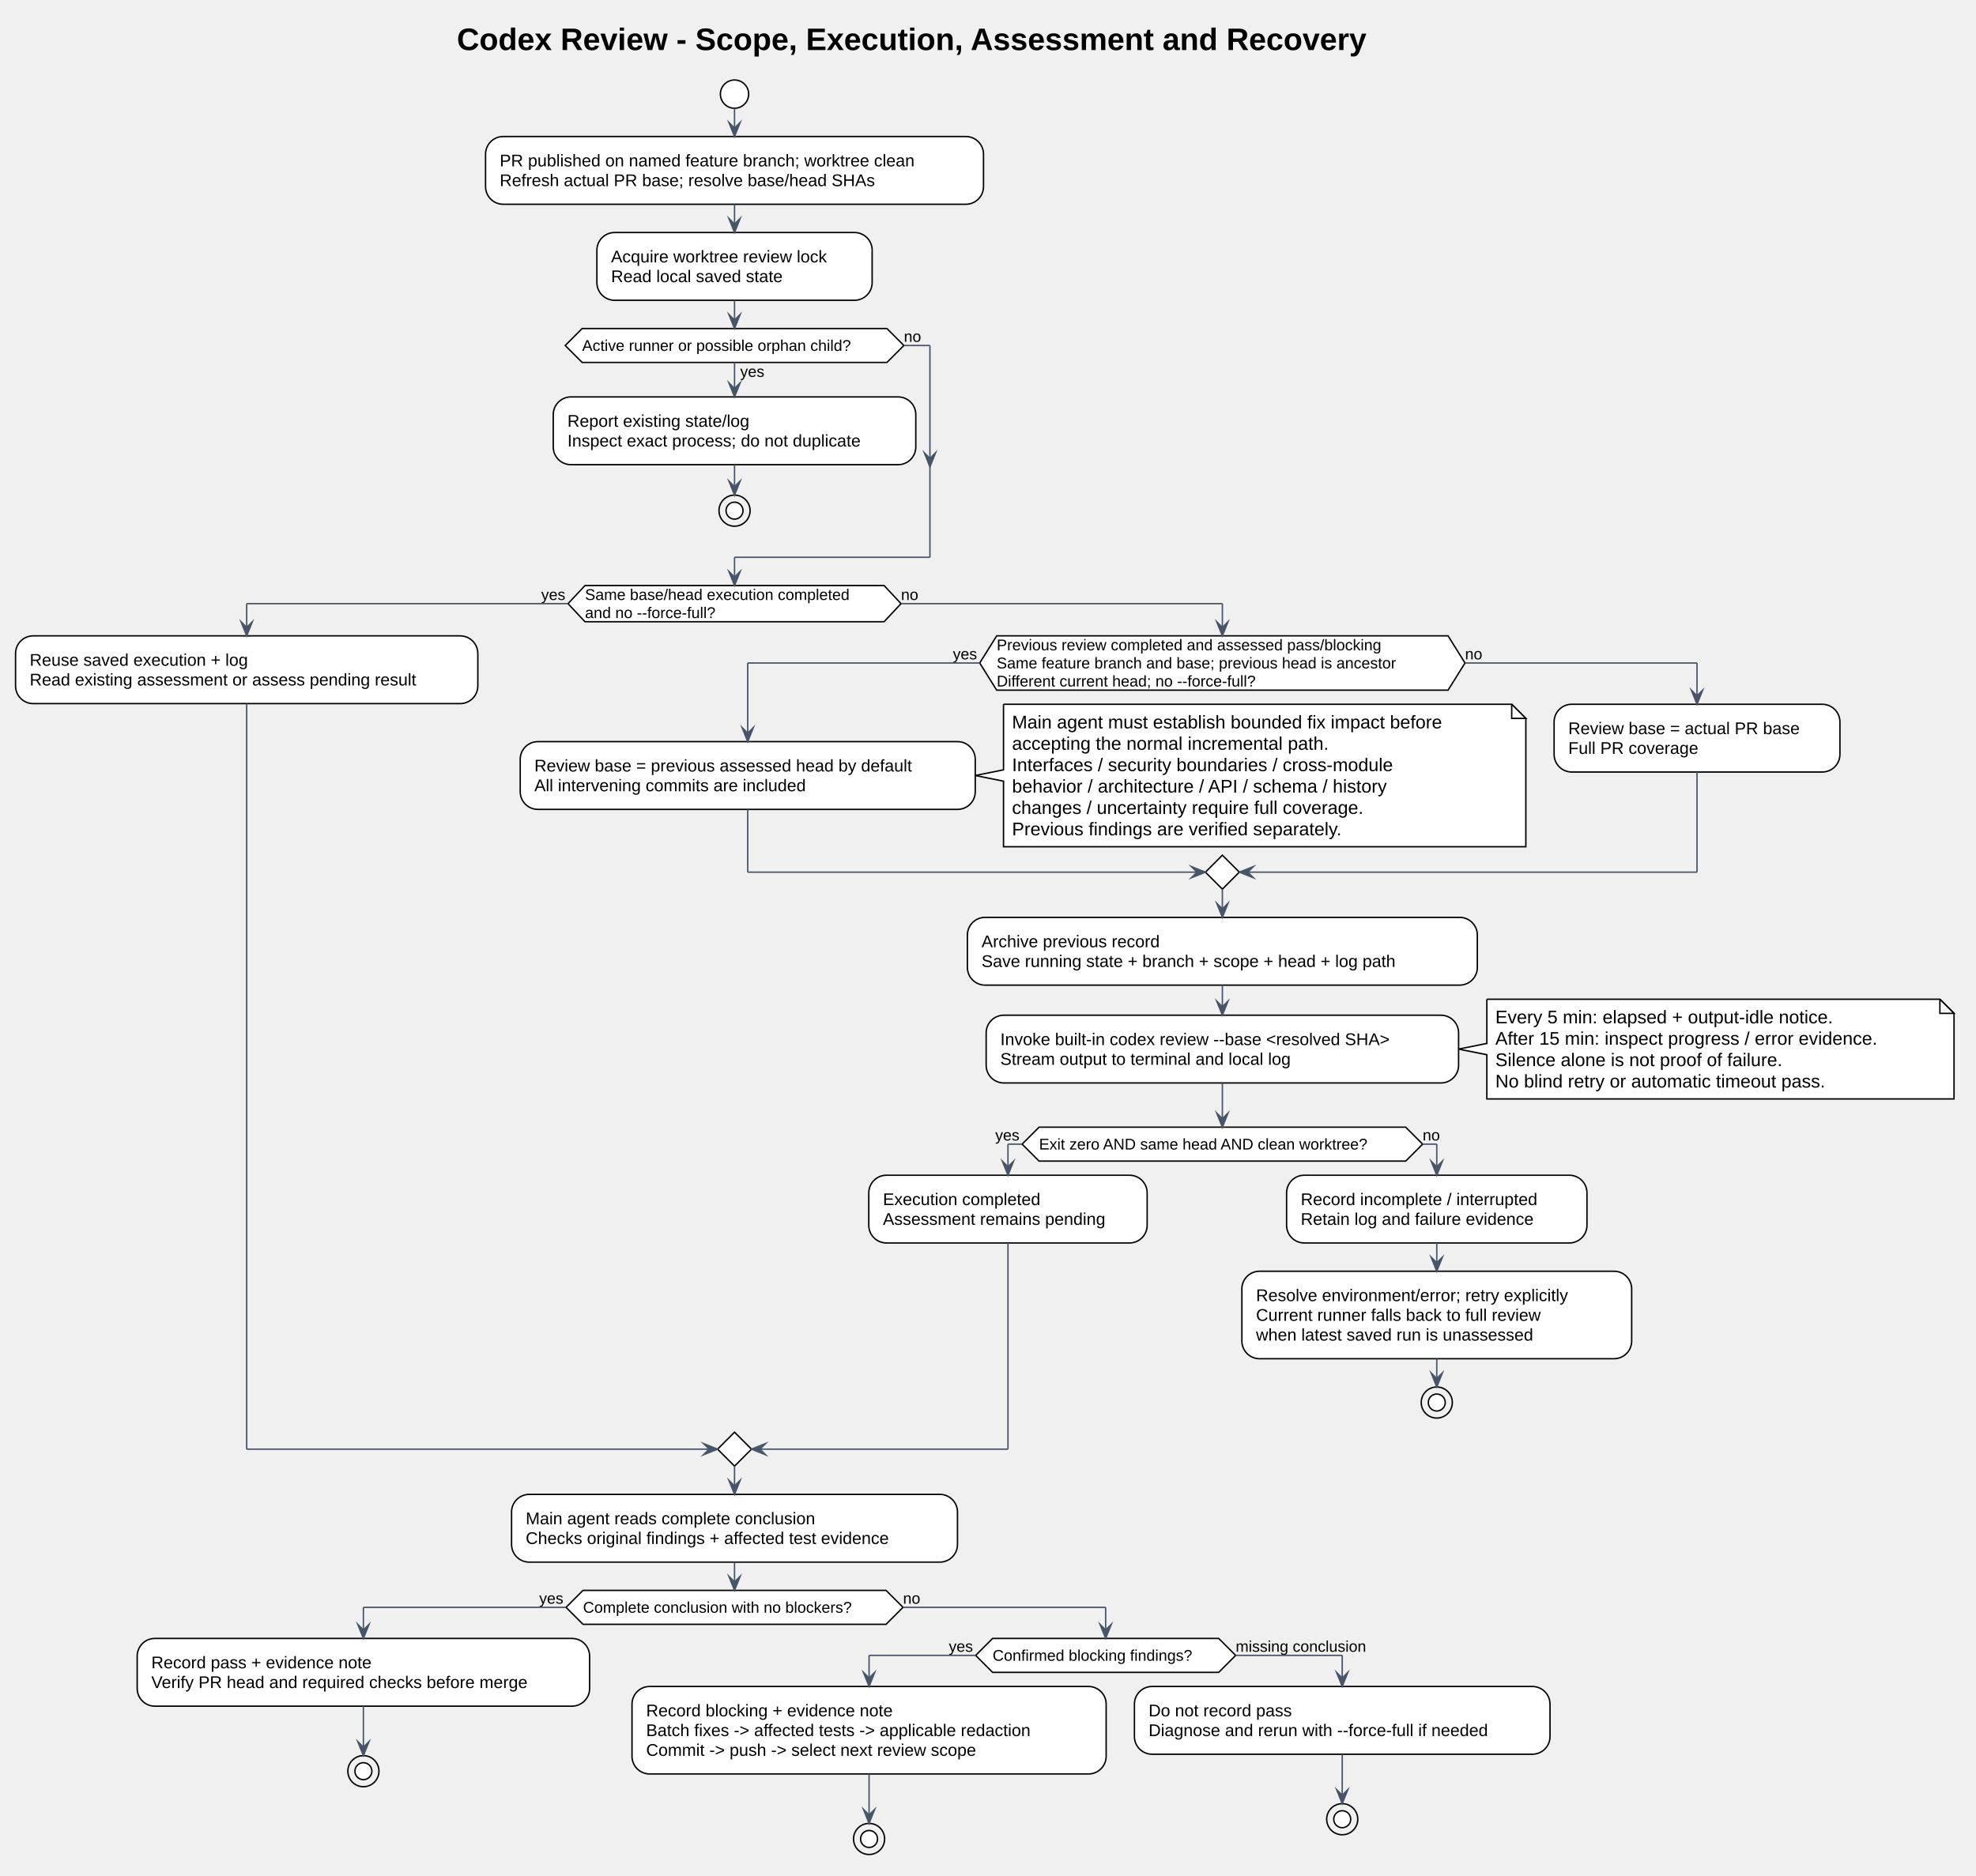
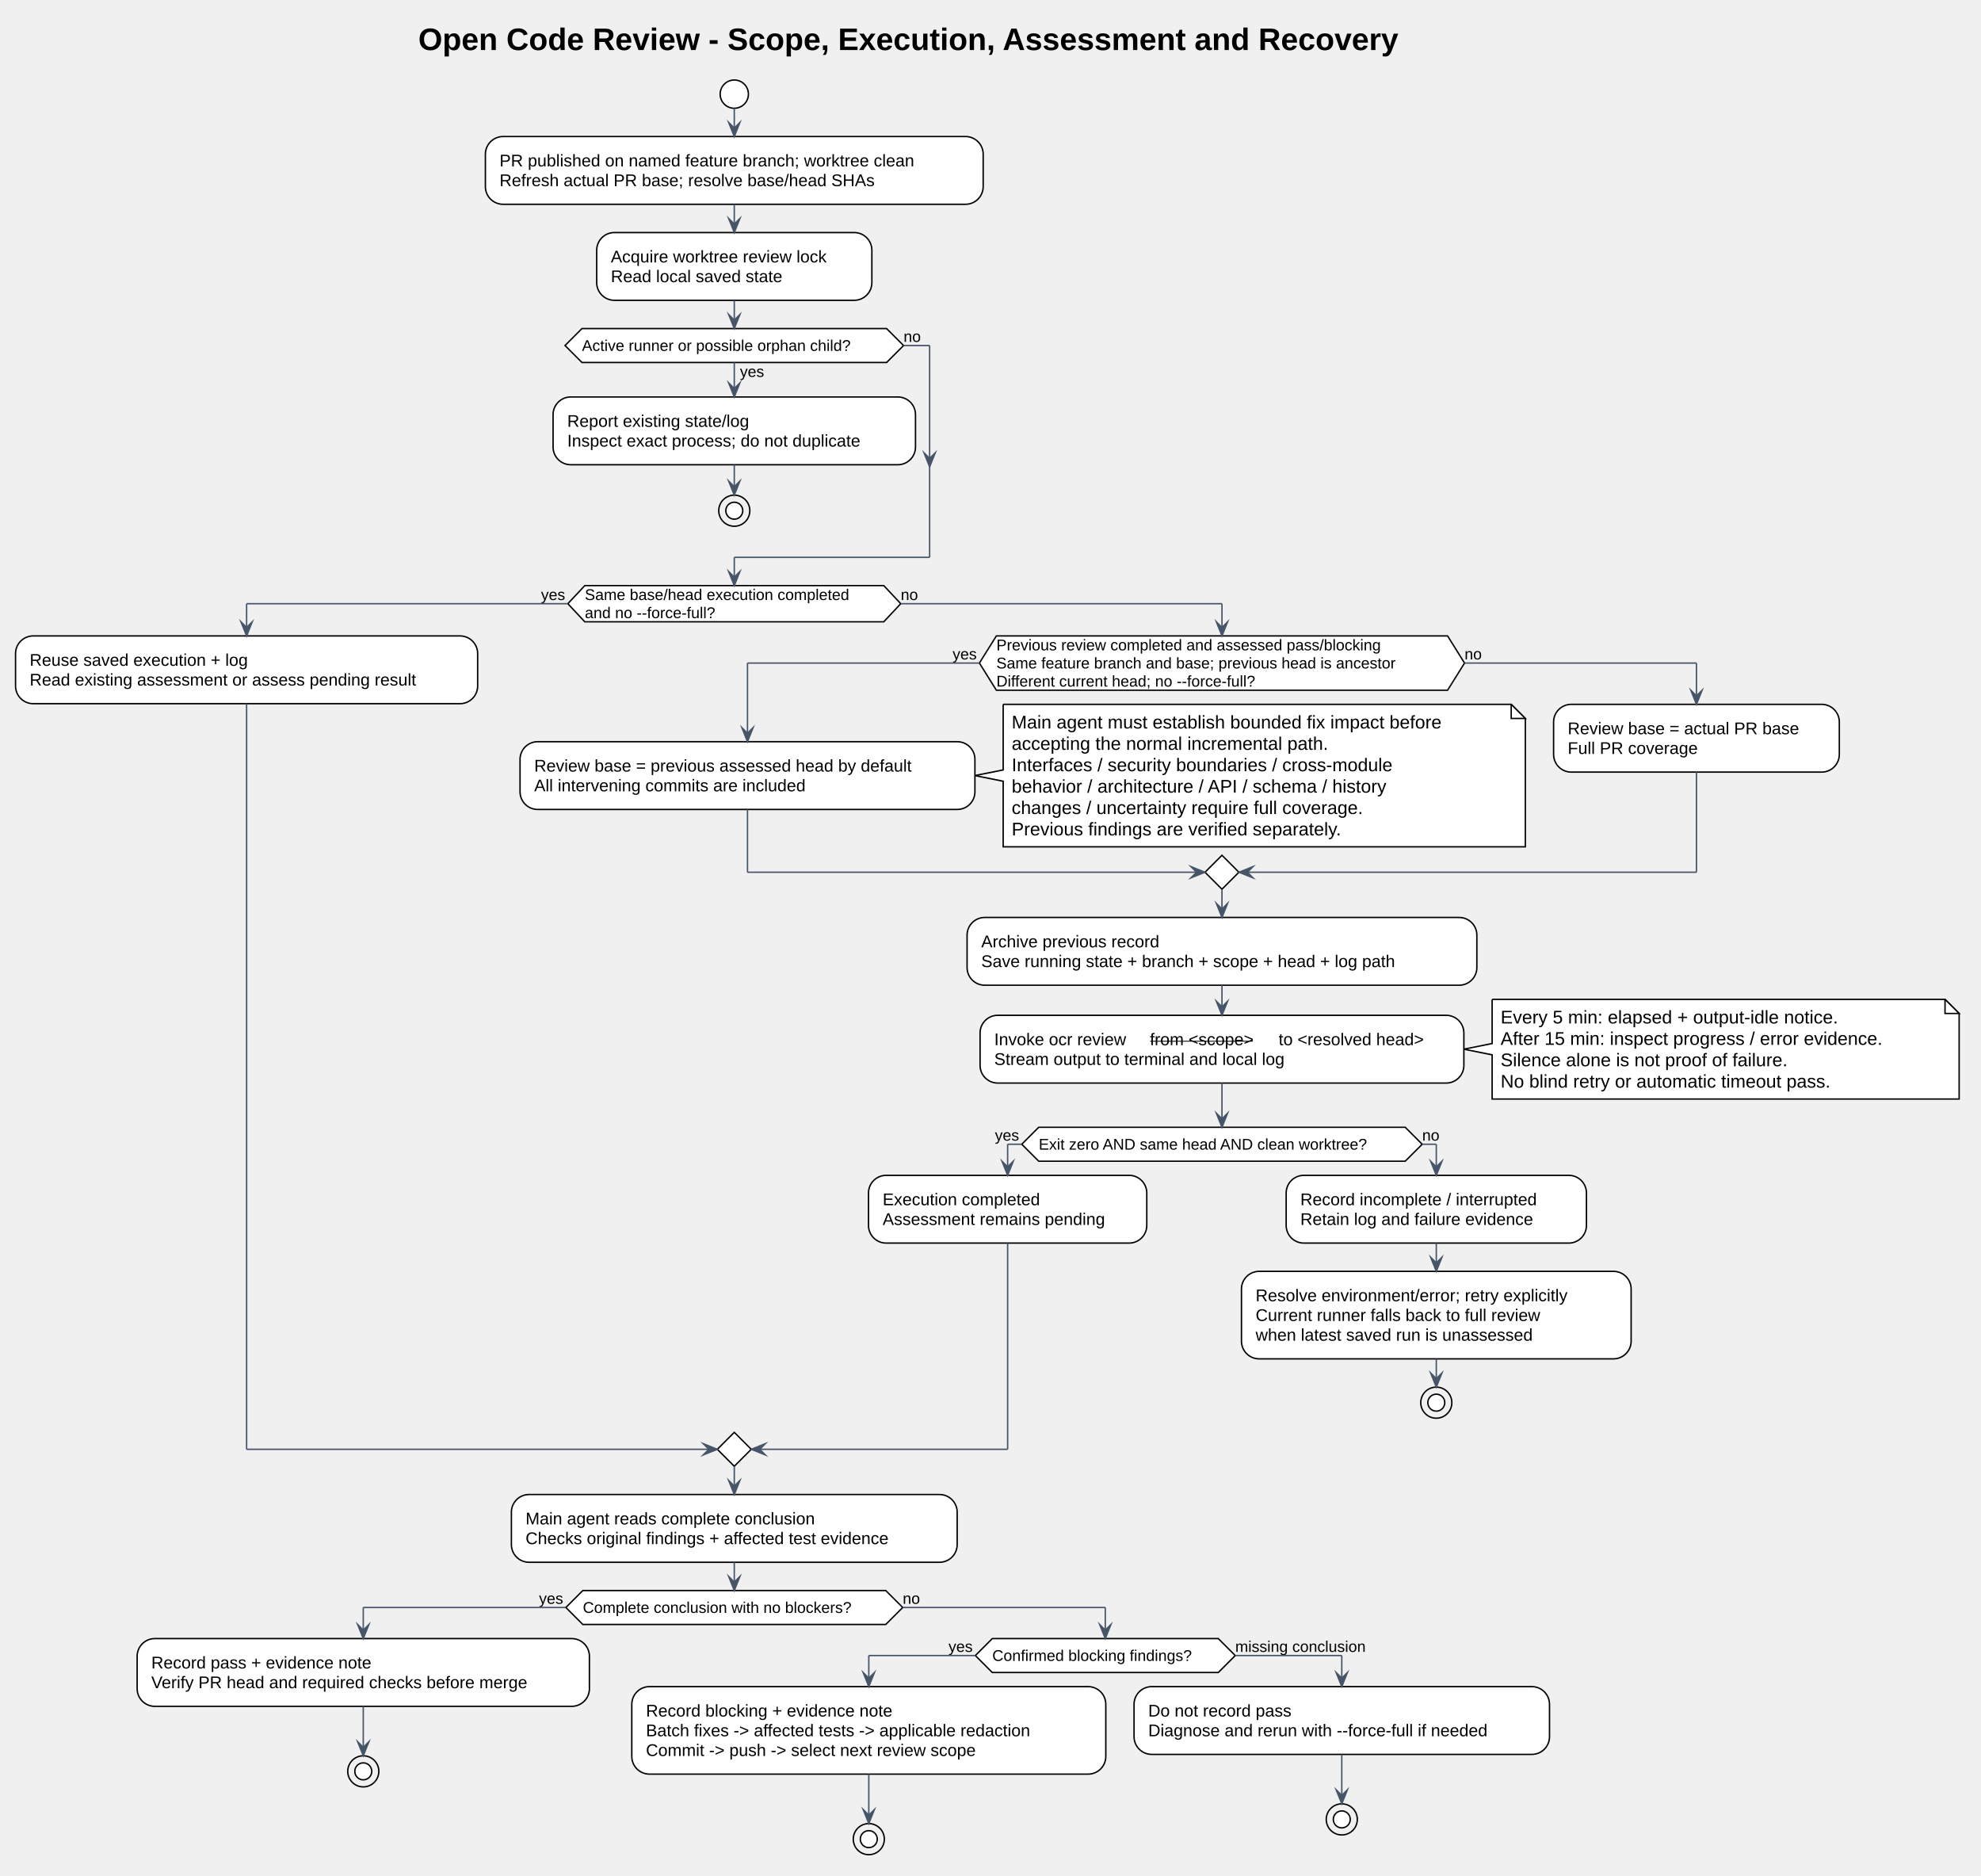
- <svg xmlns="http://www.w3.org/2000/svg" contentStyleType="text/css" data-diagram-type="ACTIVITY" height="1327px" preserveAspectRatio="none" style="width:1398px;height:1327px;background:#FFFFFF;" version="1.1" viewBox="0 0 1398 1327" width="1398px" zoomAndPan="magnify">
+ <svg xmlns="http://www.w3.org/2000/svg" contentStyleType="text/css" data-diagram-type="ACTIVITY" height="1327px" preserveAspectRatio="none" style="width:1402px;height:1327px;background:#FFFFFF;" version="1.1" viewBox="0 0 1402 1327" width="1402px" zoomAndPan="magnify">
  <defs />
  <g>
    <g class="title" data-source-line="5">
-       <text fill="#000000" font-family="Arial" font-size="22" font-weight="700" lengthAdjust="spacing" textLength="749.987" x="323.232" y="35.421">Codex Review - Scope, Execution, Assessment and Recovery</text>
+       <text fill="#000000" font-family="Arial" font-size="22" font-weight="700" lengthAdjust="spacing" textLength="808.489" x="296.022" y="35.421">Open Code Review - Scope, Execution, Assessment and Recovery</text>
    </g>
    <ellipse cx="519.671" cy="66.609" fill="#FFFFFF" rx="10" ry="10" style="stroke:#000000;stroke-width:1;" />
    <rect fill="#FFFFFF" height="47.938" rx="12.5" ry="12.5" style="stroke:#000000;stroke-width:1;" width="352.297" x="343.522" y="96.609" />
    <text fill="#000000" font-family="Arial" font-size="12" lengthAdjust="spacing" textLength="332.297" x="353.522" y="117.748">PR published on named feature branch; worktree clean</text>
    <text fill="#000000" font-family="Arial" font-size="12" lengthAdjust="spacing" textLength="291.615" x="353.522" y="131.717">Refresh actual PR base; resolve base/head SHAs</text>
    <rect fill="#FFFFFF" height="47.938" rx="12.5" ry="12.5" style="stroke:#000000;stroke-width:1;" width="194.738" x="422.301" y="164.547" />
    <text fill="#000000" font-family="Arial" font-size="12" lengthAdjust="spacing" textLength="174.738" x="432.301" y="185.685">Acquire worktree review lock</text>
    <text fill="#000000" font-family="Arial" font-size="12" lengthAdjust="spacing" textLength="136.201" x="432.301" y="199.654">Read local saved state</text>
    <rect fill="#FFFFFF" height="47.938" rx="12.5" ry="12.5" style="stroke:#000000;stroke-width:1;" width="256.49" x="391.425" y="280.887" />
    <text fill="#000000" font-family="Arial" font-size="12" lengthAdjust="spacing" textLength="148.014" x="401.425" y="302.025">Report existing state/log</text>
    <text fill="#000000" font-family="Arial" font-size="12" lengthAdjust="spacing" textLength="236.49" x="401.425" y="315.994">Inspect exact process; do not duplicate</text>
    <ellipse cx="519.671" cy="361.356" fill="none" rx="11" ry="11" style="stroke:#000000;stroke-width:1;" />
    <ellipse cx="519.671" cy="361.356" fill="#FFFFFF" rx="6" ry="6" style="stroke:#000000;stroke-width:1;" />
    <polygon fill="#FFFFFF" points="411.875,232.484,627.466,232.484,639.466,244.484,627.466,256.484,411.875,256.484,399.875,244.484,411.875,232.484" style="stroke:#000000;stroke-width:1;stroke-linejoin:miter;stroke-miterlimit:10;" />
    <text fill="#000000" font-family="Arial" font-size="11" lengthAdjust="spacing" textLength="19.008" x="523.671" y="266.695">yes</text>
    <text fill="#000000" font-family="Arial" font-size="11" lengthAdjust="spacing" textLength="215.59" x="411.875" y="248.292">Active runner or possible orphan child?</text>
    <text fill="#000000" font-family="Arial" font-size="11" lengthAdjust="spacing" textLength="13.702" x="639.466" y="241.89">no</text>
    <polygon fill="#FFFFFF" points="413.879,414.356,625.462,414.356,637.462,427.16,625.462,439.965,413.879,439.965,401.879,427.16,413.879,414.356" style="stroke:#000000;stroke-width:1;stroke-linejoin:miter;stroke-miterlimit:10;" />
    <text fill="#000000" font-family="Arial" font-size="11" lengthAdjust="spacing" textLength="211.583" x="413.879" y="424.566">Same base/head execution completed</text>
    <text fill="#000000" font-family="Arial" font-size="11" lengthAdjust="spacing" textLength="104.033" x="413.879" y="437.371">and no --force-full?</text>
    <text fill="#000000" font-family="Arial" font-size="11" lengthAdjust="spacing" textLength="19.008" x="382.871" y="424.566">yes</text>
    <text fill="#000000" font-family="Arial" font-size="11" lengthAdjust="spacing" textLength="13.702" x="637.462" y="424.566">no</text>
    <rect fill="#FFFFFF" height="47.938" rx="12.5" ry="12.5" style="stroke:#000000;stroke-width:1;" width="327.049" x="11" y="449.965" />
    <text fill="#000000" font-family="Arial" font-size="12" lengthAdjust="spacing" textLength="175.33" x="21" y="471.103">Reuse saved execution + log</text>
    <text fill="#000000" font-family="Arial" font-size="12" lengthAdjust="spacing" textLength="307.049" x="21" y="485.072">Read existing assessment or assess pending result</text>
    <polygon fill="#FFFFFF" points="705.148,449.965,1024.486,449.965,1036.486,469.172,1024.486,488.379,705.148,488.379,693.148,469.172,705.148,449.965" style="stroke:#000000;stroke-width:1;stroke-linejoin:miter;stroke-miterlimit:10;" />
    <text fill="#000000" font-family="Arial" font-size="11" lengthAdjust="spacing" textLength="305.352" x="705.148" y="460.175">Previous review completed and assessed pass/blocking</text>
    <text fill="#000000" font-family="Arial" font-size="11" lengthAdjust="spacing" textLength="319.338" x="705.148" y="472.98">Same feature branch and base; previous head is ancestor</text>
    <text fill="#000000" font-family="Arial" font-size="11" lengthAdjust="spacing" textLength="210.23" x="705.148" y="485.785">Different current head; no --force-full?</text>
    <text fill="#000000" font-family="Arial" font-size="11" lengthAdjust="spacing" textLength="19.008" x="674.139" y="466.578">yes</text>
    <text fill="#000000" font-family="Arial" font-size="11" lengthAdjust="spacing" textLength="13.702" x="1036.486" y="466.578">no</text>
    <path d="M709.977,498.379 L709.977,544.777 L689.977,548.777 L709.977,552.777 L709.977,599.176 A0,0 0 0 0 709.977,599.176 L1079.514,599.176 A0,0 0 0 0 1079.514,599.176 L1079.514,508.379 L1069.514,498.379 L709.977,498.379 A0,0 0 0 0 709.977,498.379" fill="#FFFFFF" style="stroke:#000000;stroke-width:1;" />
    <path d="M1069.514,498.379 L1069.514,508.379 L1079.514,508.379 L1069.514,498.379" fill="#FFFFFF" style="stroke:#000000;stroke-width:1;" />
    <text fill="#000000" font-family="Arial" font-size="13" lengthAdjust="spacing" textLength="348.537" x="715.977" y="515.446">Main agent must establish bounded fix impact before</text>
    <text fill="#000000" font-family="Arial" font-size="13" lengthAdjust="spacing" textLength="258.959" x="715.977" y="530.579">accepting the normal incremental path.</text>
    <text fill="#000000" font-family="Arial" font-size="13" lengthAdjust="spacing" textLength="306.332" x="715.977" y="545.711">Interfaces / security boundaries / cross-module</text>
    <text fill="#000000" font-family="Arial" font-size="13" lengthAdjust="spacing" textLength="302.935" x="715.977" y="560.844">behavior / architecture / API / schema / history</text>
    <text fill="#000000" font-family="Arial" font-size="13" lengthAdjust="spacing" textLength="285.644" x="715.977" y="575.977">changes / uncertainty require full coverage.</text>
    <text fill="#000000" font-family="Arial" font-size="13" lengthAdjust="spacing" textLength="266.767" x="715.977" y="591.11">Previous findings are verified separately.</text>
    <rect fill="#FFFFFF" height="47.938" rx="12.5" ry="12.5" style="stroke:#000000;stroke-width:1;" width="321.928" x="368.049" y="524.809" />
    <text fill="#000000" font-family="Arial" font-size="12" lengthAdjust="spacing" textLength="301.928" x="378.049" y="545.947">Review base = previous assessed head by default</text>
    <text fill="#000000" font-family="Arial" font-size="12" lengthAdjust="spacing" textLength="221.115" x="378.049" y="559.916">All intervening commits are included</text>
    <rect fill="#FFFFFF" height="47.938" rx="12.5" ry="12.5" style="stroke:#000000;stroke-width:1;" width="202.215" x="1099.514" y="498.379" />
    <text fill="#000000" font-family="Arial" font-size="12" lengthAdjust="spacing" textLength="182.215" x="1109.514" y="519.518">Review base = actual PR base</text>
    <text fill="#000000" font-family="Arial" font-size="12" lengthAdjust="spacing" textLength="100.09" x="1109.514" y="533.486">Full PR coverage</text>
    <polygon fill="#FFFFFF" points="864.817,605.176,876.817,617.176,864.817,629.176,852.817,617.176,864.817,605.176" style="stroke:#000000;stroke-width:1;stroke-linejoin:miter;stroke-miterlimit:10;" />
    <rect fill="#FFFFFF" height="47.938" rx="12.5" ry="12.5" style="stroke:#000000;stroke-width:1;" width="360.775" x="684.429" y="649.176" />
    <text fill="#000000" font-family="Arial" font-size="12" lengthAdjust="spacing" textLength="143.168" x="694.429" y="670.314">Archive previous record</text>
    <text fill="#000000" font-family="Arial" font-size="12" lengthAdjust="spacing" textLength="340.775" x="694.429" y="684.283">Save running state + branch + scope + head + log path</text>
-     <path d="M1051.933,707.113 L1051.933,738.379 L1031.933,742.379 L1051.933,746.379 L1051.933,777.644 A0,0 0 0 0 1051.933,777.644 L1382.451,777.644 A0,0 0 0 0 1382.451,777.644 L1382.451,717.113 L1372.451,707.113 L1051.933,707.113 A0,0 0 0 0 1051.933,707.113" fill="#FFFFFF" style="stroke:#000000;stroke-width:1;" />
-     <path d="M1372.451,707.113 L1372.451,717.113 L1382.451,717.113 L1372.451,707.113" fill="#FFFFFF" style="stroke:#000000;stroke-width:1;" />
-     <text fill="#000000" font-family="Arial" font-size="13" lengthAdjust="spacing" textLength="275.869" x="1057.933" y="724.18">Every 5 min: elapsed + output-idle notice.</text>
-     <text fill="#000000" font-family="Arial" font-size="13" lengthAdjust="spacing" textLength="309.518" x="1057.933" y="739.313">After 15 min: inspect progress / error evidence.</text>
-     <text fill="#000000" font-family="Arial" font-size="13" lengthAdjust="spacing" textLength="231.188" x="1057.933" y="754.446">Silence alone is not proof of failure.</text>
-     <text fill="#000000" font-family="Arial" font-size="13" lengthAdjust="spacing" textLength="269.515" x="1057.933" y="769.579">No blind retry or automatic timeout pass.</text>
-     <rect fill="#FFFFFF" height="47.938" rx="12.5" ry="12.5" style="stroke:#000000;stroke-width:1;" width="334.232" x="697.701" y="718.41" />
-     <text fill="#000000" font-family="Arial" font-size="12" lengthAdjust="spacing" textLength="314.232" x="707.701" y="739.549">Invoke built-in codex review --base &lt;resolved SHA&gt;</text>
-     <text fill="#000000" font-family="Arial" font-size="12" lengthAdjust="spacing" textLength="237.363" x="707.701" y="753.518">Stream output to terminal and local log</text>
+     <path d="M1056.014,707.113 L1056.014,738.379 L1036.014,742.379 L1056.014,746.379 L1056.014,777.644 A0,0 0 0 0 1056.014,777.644 L1386.532,777.644 A0,0 0 0 0 1386.532,777.644 L1386.532,717.113 L1376.532,707.113 L1056.014,707.113 A0,0 0 0 0 1056.014,707.113" fill="#FFFFFF" style="stroke:#000000;stroke-width:1;" />
+     <path d="M1376.532,707.113 L1376.532,717.113 L1386.532,717.113 L1376.532,707.113" fill="#FFFFFF" style="stroke:#000000;stroke-width:1;" />
+     <text fill="#000000" font-family="Arial" font-size="13" lengthAdjust="spacing" textLength="275.869" x="1062.014" y="724.18">Every 5 min: elapsed + output-idle notice.</text>
+     <text fill="#000000" font-family="Arial" font-size="13" lengthAdjust="spacing" textLength="309.518" x="1062.014" y="739.313">After 15 min: inspect progress / error evidence.</text>
+     <text fill="#000000" font-family="Arial" font-size="13" lengthAdjust="spacing" textLength="231.188" x="1062.014" y="754.446">Silence alone is not proof of failure.</text>
+     <text fill="#000000" font-family="Arial" font-size="13" lengthAdjust="spacing" textLength="269.515" x="1062.014" y="769.579">No blind retry or automatic timeout pass.</text>
+     <rect fill="#FFFFFF" height="47.938" rx="12.5" ry="12.5" style="stroke:#000000;stroke-width:1;" width="342.394" x="693.62" y="718.41" />
+     <text fill="#000000" font-family="Arial" font-size="12" lengthAdjust="spacing" textLength="106.371" x="703.62" y="739.549">Invoke ocr review</text>
+     <text fill="#000000" font-family="Arial" font-size="12" lengthAdjust="spacing" text-decoration="line-through" textLength="87.305" x="813.805" y="739.549">from &lt;scope&gt;</text>
+     <text fill="#000000" font-family="Arial" font-size="12" lengthAdjust="spacing" textLength="121.09" x="904.924" y="739.549">to &lt;resolved head&gt;</text>
+     <text fill="#000000" font-family="Arial" font-size="12" lengthAdjust="spacing" textLength="237.363" x="703.62" y="753.518">Stream output to terminal and local log</text>
    <polygon fill="#FFFFFF" points="735.129,797.644,994.505,797.644,1006.505,809.644,994.505,821.644,735.129,821.644,723.129,809.644,735.129,797.644" style="stroke:#000000;stroke-width:1;stroke-linejoin:miter;stroke-miterlimit:10;" />
    <text fill="#000000" font-family="Arial" font-size="11" lengthAdjust="spacing" textLength="259.375" x="735.129" y="813.453">Exit zero AND same head AND clean worktree?</text>
    <text fill="#000000" font-family="Arial" font-size="11" lengthAdjust="spacing" textLength="19.008" x="704.121" y="807.05">yes</text>
    <text fill="#000000" font-family="Arial" font-size="11" lengthAdjust="spacing" textLength="13.702" x="1006.505" y="807.05">no</text>
    <rect fill="#FFFFFF" height="47.938" rx="12.5" ry="12.5" style="stroke:#000000;stroke-width:1;" width="196.941" x="614.658" y="831.644" />
    <text fill="#000000" font-family="Arial" font-size="12" lengthAdjust="spacing" textLength="126.738" x="624.658" y="852.783">Execution completed</text>
    <text fill="#000000" font-family="Arial" font-size="12" lengthAdjust="spacing" textLength="176.941" x="624.658" y="866.752">Assessment remains pending</text>
    <rect fill="#FFFFFF" height="47.938" rx="12.5" ry="12.5" style="stroke:#000000;stroke-width:1;" width="212.51" x="910.25" y="831.644" />
    <text fill="#000000" font-family="Arial" font-size="12" lengthAdjust="spacing" textLength="192.51" x="920.25" y="852.783">Record incomplete / interrupted</text>
    <text fill="#000000" font-family="Arial" font-size="12" lengthAdjust="spacing" textLength="187.418" x="920.25" y="866.752">Retain log and failure evidence</text>
    <rect fill="#FFFFFF" height="61.906" rx="12.5" ry="12.5" style="stroke:#000000;stroke-width:1;" width="275.773" x="878.618" y="899.582" />
    <text fill="#000000" font-family="Arial" font-size="12" lengthAdjust="spacing" textLength="255.773" x="888.618" y="920.721">Resolve environment/error; retry explicitly</text>
    <text fill="#000000" font-family="Arial" font-size="12" lengthAdjust="spacing" textLength="232.008" x="888.618" y="934.689">Current runner falls back to full review</text>
    <text fill="#000000" font-family="Arial" font-size="12" lengthAdjust="spacing" textLength="220.606" x="888.618" y="948.658">when latest saved run is unassessed</text>
    <ellipse cx="1016.505" cy="992.488" fill="none" rx="11" ry="11" style="stroke:#000000;stroke-width:1;" />
    <ellipse cx="1016.505" cy="992.488" fill="#FFFFFF" rx="6" ry="6" style="stroke:#000000;stroke-width:1;" />
    <polygon fill="#FFFFFF" points="519.671,1013.488,531.671,1025.488,519.671,1037.488,507.671,1025.488,519.671,1013.488" style="stroke:#000000;stroke-width:1;stroke-linejoin:miter;stroke-miterlimit:10;" />
    <rect fill="#FFFFFF" height="47.938" rx="12.5" ry="12.5" style="stroke:#000000;stroke-width:1;" width="315.488" x="361.926" y="1057.488" />
    <text fill="#000000" font-family="Arial" font-size="12" lengthAdjust="spacing" textLength="231.773" x="371.926" y="1078.627">Main agent reads complete conclusion</text>
    <text fill="#000000" font-family="Arial" font-size="12" lengthAdjust="spacing" textLength="295.488" x="371.926" y="1092.596">Checks original findings + affected test evidence</text>
    <polygon fill="#FFFFFF" points="412.472,1125.426,626.87,1125.426,638.87,1137.426,626.87,1149.426,412.472,1149.426,400.472,1137.426,412.472,1125.426" style="stroke:#000000;stroke-width:1;stroke-linejoin:miter;stroke-miterlimit:10;" />
    <text fill="#000000" font-family="Arial" font-size="11" lengthAdjust="spacing" textLength="214.398" x="412.472" y="1141.234">Complete conclusion with no blockers?</text>
    <text fill="#000000" font-family="Arial" font-size="11" lengthAdjust="spacing" textLength="19.008" x="381.463" y="1134.832">yes</text>
    <text fill="#000000" font-family="Arial" font-size="11" lengthAdjust="spacing" textLength="13.702" x="638.87" y="1134.832">no</text>
    <rect fill="#FFFFFF" height="47.938" rx="12.5" ry="12.5" style="stroke:#000000;stroke-width:1;" width="320.076" x="97.064" y="1159.426" />
    <text fill="#000000" font-family="Arial" font-size="12" lengthAdjust="spacing" textLength="176.438" x="107.064" y="1180.564">Record pass + evidence note</text>
    <text fill="#000000" font-family="Arial" font-size="12" lengthAdjust="spacing" textLength="300.076" x="107.064" y="1194.533">Verify PR head and required checks before merge</text>
    <ellipse cx="257.102" cy="1253.363" fill="none" rx="11" ry="11" style="stroke:#000000;stroke-width:1;" />
    <ellipse cx="257.102" cy="1253.363" fill="#FFFFFF" rx="6" ry="6" style="stroke:#000000;stroke-width:1;" />
    <polygon fill="#FFFFFF" points="702.264,1159.426,862.215,1159.426,874.215,1171.426,862.215,1183.426,702.264,1183.426,690.264,1171.426,702.264,1159.426" style="stroke:#000000;stroke-width:1;stroke-linejoin:miter;stroke-miterlimit:10;" />
    <text fill="#000000" font-family="Arial" font-size="11" lengthAdjust="spacing" textLength="159.951" x="702.264" y="1175.234">Confirmed blocking findings?</text>
    <text fill="#000000" font-family="Arial" font-size="11" lengthAdjust="spacing" textLength="19.008" x="671.255" y="1168.832">yes</text>
    <text fill="#000000" font-family="Arial" font-size="11" lengthAdjust="spacing" textLength="104.054" x="874.215" y="1168.832">missing conclusion</text>
    <rect fill="#FFFFFF" height="61.906" rx="12.5" ry="12.5" style="stroke:#000000;stroke-width:1;" width="335.457" x="447.14" y="1193.426" />
    <text fill="#000000" font-family="Arial" font-size="12" lengthAdjust="spacing" textLength="199.359" x="457.14" y="1214.564">Record blocking + evidence note</text>
    <text fill="#000000" font-family="Arial" font-size="12" lengthAdjust="spacing" textLength="315.457" x="457.14" y="1228.533">Batch fixes -&gt; affected tests -&gt; applicable redaction</text>
    <text fill="#000000" font-family="Arial" font-size="12" lengthAdjust="spacing" textLength="269.279" x="457.14" y="1242.502">Commit -&gt; push -&gt; select next review scope</text>
    <ellipse cx="614.869" cy="1301.332" fill="none" rx="11" ry="11" style="stroke:#000000;stroke-width:1;" />
    <ellipse cx="614.869" cy="1301.332" fill="#FFFFFF" rx="6" ry="6" style="stroke:#000000;stroke-width:1;" />
    <rect fill="#FFFFFF" height="47.938" rx="12.5" ry="12.5" style="stroke:#000000;stroke-width:1;" width="294.025" x="802.597" y="1193.426" />
    <text fill="#000000" font-family="Arial" font-size="12" lengthAdjust="spacing" textLength="113.959" x="812.597" y="1214.564">Do not record pass</text>
    <text fill="#000000" font-family="Arial" font-size="12" lengthAdjust="spacing" textLength="274.025" x="812.597" y="1228.533">Diagnose and rerun with --force-full if needed</text>
    <ellipse cx="949.61" cy="1287.363" fill="none" rx="11" ry="11" style="stroke:#000000;stroke-width:1;" />
    <ellipse cx="949.61" cy="1287.363" fill="#FFFFFF" rx="6" ry="6" style="stroke:#000000;stroke-width:1;" />
    <line style="stroke:#475569;stroke-width:1;" x1="519.671" x2="519.671" y1="76.609" y2="96.609" />
    <polygon fill="#475569" points="515.671,86.609,519.671,96.609,523.671,86.609,519.671,90.609" style="stroke:#475569;stroke-width:1;stroke-linejoin:miter;stroke-miterlimit:10;" />
    <line style="stroke:#475569;stroke-width:1;" x1="519.671" x2="519.671" y1="144.547" y2="164.547" />
    <polygon fill="#475569" points="515.671,154.547,519.671,164.547,523.671,154.547,519.671,158.547" style="stroke:#475569;stroke-width:1;stroke-linejoin:miter;stroke-miterlimit:10;" />
    <line style="stroke:#475569;stroke-width:1;" x1="519.671" x2="519.671" y1="328.824" y2="350.356" />
    <polygon fill="#475569" points="515.671,340.356,519.671,350.356,523.671,340.356,519.671,344.356" style="stroke:#475569;stroke-width:1;stroke-linejoin:miter;stroke-miterlimit:10;" />
    <line style="stroke:#475569;stroke-width:1;" x1="519.671" x2="519.671" y1="256.484" y2="280.887" />
    <polygon fill="#475569" points="515.671,270.887,519.671,280.887,523.671,270.887,519.671,274.887" style="stroke:#475569;stroke-width:1;stroke-linejoin:miter;stroke-miterlimit:10;" />
    <line style="stroke:#475569;stroke-width:1;" x1="639.466" x2="657.916" y1="244.484" y2="244.484" />
    <polygon fill="#475569" points="653.916,320.356,657.916,330.356,661.916,320.356,657.916,324.356" style="stroke:#475569;stroke-width:1;stroke-linejoin:miter;stroke-miterlimit:10;" />
    <line style="stroke:#475569;stroke-width:1;" x1="657.916" x2="657.916" y1="244.484" y2="394.356" />
    <line style="stroke:#475569;stroke-width:1;" x1="657.916" x2="519.671" y1="394.356" y2="394.356" />
    <line style="stroke:#475569;stroke-width:1;" x1="519.671" x2="519.671" y1="394.356" y2="414.356" />
    <polygon fill="#475569" points="515.671,404.356,519.671,414.356,523.671,404.356,519.671,408.356" style="stroke:#475569;stroke-width:1;stroke-linejoin:miter;stroke-miterlimit:10;" />
    <line style="stroke:#475569;stroke-width:1;" x1="519.671" x2="519.671" y1="212.484" y2="232.484" />
    <polygon fill="#475569" points="515.671,222.484,519.671,232.484,523.671,222.484,519.671,226.484" style="stroke:#475569;stroke-width:1;stroke-linejoin:miter;stroke-miterlimit:10;" />
    <line style="stroke:#475569;stroke-width:1;" x1="693.148" x2="529.013" y1="469.172" y2="469.172" />
    <line style="stroke:#475569;stroke-width:1;" x1="529.013" x2="529.013" y1="469.172" y2="524.809" />
    <polygon fill="#475569" points="525.013,514.809,529.013,524.809,533.013,514.809,529.013,518.809" style="stroke:#475569;stroke-width:1;stroke-linejoin:miter;stroke-miterlimit:10;" />
    <line style="stroke:#475569;stroke-width:1;" x1="1036.486" x2="1200.621" y1="469.172" y2="469.172" />
    <line style="stroke:#475569;stroke-width:1;" x1="1200.621" x2="1200.621" y1="469.172" y2="498.379" />
    <polygon fill="#475569" points="1196.621,488.379,1200.621,498.379,1204.621,488.379,1200.621,492.379" style="stroke:#475569;stroke-width:1;stroke-linejoin:miter;stroke-miterlimit:10;" />
    <line style="stroke:#475569;stroke-width:1;" x1="529.013" x2="529.013" y1="572.746" y2="617.176" />
    <line style="stroke:#475569;stroke-width:1;" x1="529.013" x2="852.817" y1="617.176" y2="617.176" />
    <polygon fill="#475569" points="842.817,613.176,852.817,617.176,842.817,621.176,846.817,617.176" style="stroke:#475569;stroke-width:1;stroke-linejoin:miter;stroke-miterlimit:10;" />
    <line style="stroke:#475569;stroke-width:1;" x1="1200.621" x2="1200.621" y1="546.316" y2="617.176" />
    <line style="stroke:#475569;stroke-width:1;" x1="1200.621" x2="876.817" y1="617.176" y2="617.176" />
    <polygon fill="#475569" points="886.817,613.176,876.817,617.176,886.817,621.176,882.817,617.176" style="stroke:#475569;stroke-width:1;stroke-linejoin:miter;stroke-miterlimit:10;" />
    <line style="stroke:#475569;stroke-width:1;" x1="864.817" x2="864.817" y1="629.176" y2="649.176" />
    <polygon fill="#475569" points="860.817,639.176,864.817,649.176,868.817,639.176,864.817,643.176" style="stroke:#475569;stroke-width:1;stroke-linejoin:miter;stroke-miterlimit:10;" />
    <line style="stroke:#475569;stroke-width:1;" x1="864.817" x2="864.817" y1="697.113" y2="718.41" />
    <polygon fill="#475569" points="860.817,708.41,864.817,718.41,868.817,708.41,864.817,712.41" style="stroke:#475569;stroke-width:1;stroke-linejoin:miter;stroke-miterlimit:10;" />
    <line style="stroke:#475569;stroke-width:1;" x1="1016.505" x2="1016.505" y1="879.582" y2="899.582" />
    <polygon fill="#475569" points="1012.505,889.582,1016.505,899.582,1020.505,889.582,1016.505,893.582" style="stroke:#475569;stroke-width:1;stroke-linejoin:miter;stroke-miterlimit:10;" />
    <line style="stroke:#475569;stroke-width:1;" x1="1016.505" x2="1016.505" y1="961.488" y2="981.488" />
    <polygon fill="#475569" points="1012.505,971.488,1016.505,981.488,1020.505,971.488,1016.505,975.488" style="stroke:#475569;stroke-width:1;stroke-linejoin:miter;stroke-miterlimit:10;" />
    <line style="stroke:#475569;stroke-width:1;" x1="723.129" x2="713.129" y1="809.644" y2="809.644" />
    <line style="stroke:#475569;stroke-width:1;" x1="713.129" x2="713.129" y1="809.644" y2="831.644" />
    <polygon fill="#475569" points="709.129,821.644,713.129,831.644,717.129,821.644,713.129,825.644" style="stroke:#475569;stroke-width:1;stroke-linejoin:miter;stroke-miterlimit:10;" />
    <line style="stroke:#475569;stroke-width:1;" x1="1006.505" x2="1016.505" y1="809.644" y2="809.644" />
    <line style="stroke:#475569;stroke-width:1;" x1="1016.505" x2="1016.505" y1="809.644" y2="831.644" />
    <polygon fill="#475569" points="1012.505,821.644,1016.505,831.644,1020.505,821.644,1016.505,825.644" style="stroke:#475569;stroke-width:1;stroke-linejoin:miter;stroke-miterlimit:10;" />
    <line style="stroke:#475569;stroke-width:1;" x1="713.129" x2="713.129" y1="879.582" y2="1025.488" />
    <line style="stroke:#475569;stroke-width:1;" x1="713.129" x2="531.671" y1="1025.488" y2="1025.488" />
    <polygon fill="#475569" points="541.671,1021.488,531.671,1025.488,541.671,1029.488,537.671,1025.488" style="stroke:#475569;stroke-width:1;stroke-linejoin:miter;stroke-miterlimit:10;" />
    <line style="stroke:#475569;stroke-width:1;" x1="864.817" x2="864.817" y1="766.348" y2="797.644" />
    <polygon fill="#475569" points="860.817,787.644,864.817,797.644,868.817,787.644,864.817,791.644" style="stroke:#475569;stroke-width:1;stroke-linejoin:miter;stroke-miterlimit:10;" />
    <line style="stroke:#475569;stroke-width:1;" x1="401.879" x2="174.524" y1="427.16" y2="427.16" />
    <line style="stroke:#475569;stroke-width:1;" x1="174.524" x2="174.524" y1="427.16" y2="449.965" />
    <polygon fill="#475569" points="170.524,439.965,174.524,449.965,178.524,439.965,174.524,443.965" style="stroke:#475569;stroke-width:1;stroke-linejoin:miter;stroke-miterlimit:10;" />
    <line style="stroke:#475569;stroke-width:1;" x1="637.462" x2="864.817" y1="427.16" y2="427.16" />
    <line style="stroke:#475569;stroke-width:1;" x1="864.817" x2="864.817" y1="427.16" y2="449.965" />
    <polygon fill="#475569" points="860.817,439.965,864.817,449.965,868.817,439.965,864.817,443.965" style="stroke:#475569;stroke-width:1;stroke-linejoin:miter;stroke-miterlimit:10;" />
    <line style="stroke:#475569;stroke-width:1;" x1="174.524" x2="174.524" y1="497.902" y2="1025.488" />
    <line style="stroke:#475569;stroke-width:1;" x1="174.524" x2="507.671" y1="1025.488" y2="1025.488" />
    <polygon fill="#475569" points="497.671,1021.488,507.671,1025.488,497.671,1029.488,501.671,1025.488" style="stroke:#475569;stroke-width:1;stroke-linejoin:miter;stroke-miterlimit:10;" />
    <line style="stroke:#475569;stroke-width:1;" x1="519.671" x2="519.671" y1="1037.488" y2="1057.488" />
    <polygon fill="#475569" points="515.671,1047.488,519.671,1057.488,523.671,1047.488,519.671,1051.488" style="stroke:#475569;stroke-width:1;stroke-linejoin:miter;stroke-miterlimit:10;" />
    <line style="stroke:#475569;stroke-width:1;" x1="257.102" x2="257.102" y1="1207.363" y2="1242.363" />
    <polygon fill="#475569" points="253.102,1232.363,257.102,1242.363,261.102,1232.363,257.102,1236.363" style="stroke:#475569;stroke-width:1;stroke-linejoin:miter;stroke-miterlimit:10;" />
    <line style="stroke:#475569;stroke-width:1;" x1="614.869" x2="614.869" y1="1255.332" y2="1290.332" />
    <polygon fill="#475569" points="610.869,1280.332,614.869,1290.332,618.869,1280.332,614.869,1284.332" style="stroke:#475569;stroke-width:1;stroke-linejoin:miter;stroke-miterlimit:10;" />
    <line style="stroke:#475569;stroke-width:1;" x1="949.61" x2="949.61" y1="1241.363" y2="1276.363" />
    <polygon fill="#475569" points="945.61,1266.363,949.61,1276.363,953.61,1266.363,949.61,1270.363" style="stroke:#475569;stroke-width:1;stroke-linejoin:miter;stroke-miterlimit:10;" />
    <line style="stroke:#475569;stroke-width:1;" x1="690.264" x2="614.869" y1="1171.426" y2="1171.426" />
    <line style="stroke:#475569;stroke-width:1;" x1="614.869" x2="614.869" y1="1171.426" y2="1193.426" />
    <polygon fill="#475569" points="610.869,1183.426,614.869,1193.426,618.869,1183.426,614.869,1187.426" style="stroke:#475569;stroke-width:1;stroke-linejoin:miter;stroke-miterlimit:10;" />
    <line style="stroke:#475569;stroke-width:1;" x1="874.215" x2="949.61" y1="1171.426" y2="1171.426" />
    <line style="stroke:#475569;stroke-width:1;" x1="949.61" x2="949.61" y1="1171.426" y2="1193.426" />
    <polygon fill="#475569" points="945.61,1183.426,949.61,1193.426,953.61,1183.426,949.61,1187.426" style="stroke:#475569;stroke-width:1;stroke-linejoin:miter;stroke-miterlimit:10;" />
    <line style="stroke:#475569;stroke-width:1;" x1="400.472" x2="257.102" y1="1137.426" y2="1137.426" />
    <line style="stroke:#475569;stroke-width:1;" x1="257.102" x2="257.102" y1="1137.426" y2="1159.426" />
    <polygon fill="#475569" points="253.102,1149.426,257.102,1159.426,261.102,1149.426,257.102,1153.426" style="stroke:#475569;stroke-width:1;stroke-linejoin:miter;stroke-miterlimit:10;" />
    <line style="stroke:#475569;stroke-width:1;" x1="638.87" x2="782.239" y1="1137.426" y2="1137.426" />
    <line style="stroke:#475569;stroke-width:1;" x1="782.239" x2="782.239" y1="1137.426" y2="1159.426" />
    <polygon fill="#475569" points="778.239,1149.426,782.239,1159.426,786.239,1149.426,782.239,1153.426" style="stroke:#475569;stroke-width:1;stroke-linejoin:miter;stroke-miterlimit:10;" />
    <line style="stroke:#475569;stroke-width:1;" x1="519.671" x2="519.671" y1="1105.426" y2="1125.426" />
    <polygon fill="#475569" points="515.671,1115.426,519.671,1125.426,523.671,1115.426,519.671,1119.426" style="stroke:#475569;stroke-width:1;stroke-linejoin:miter;stroke-miterlimit:10;" />
  </g>
</svg>
